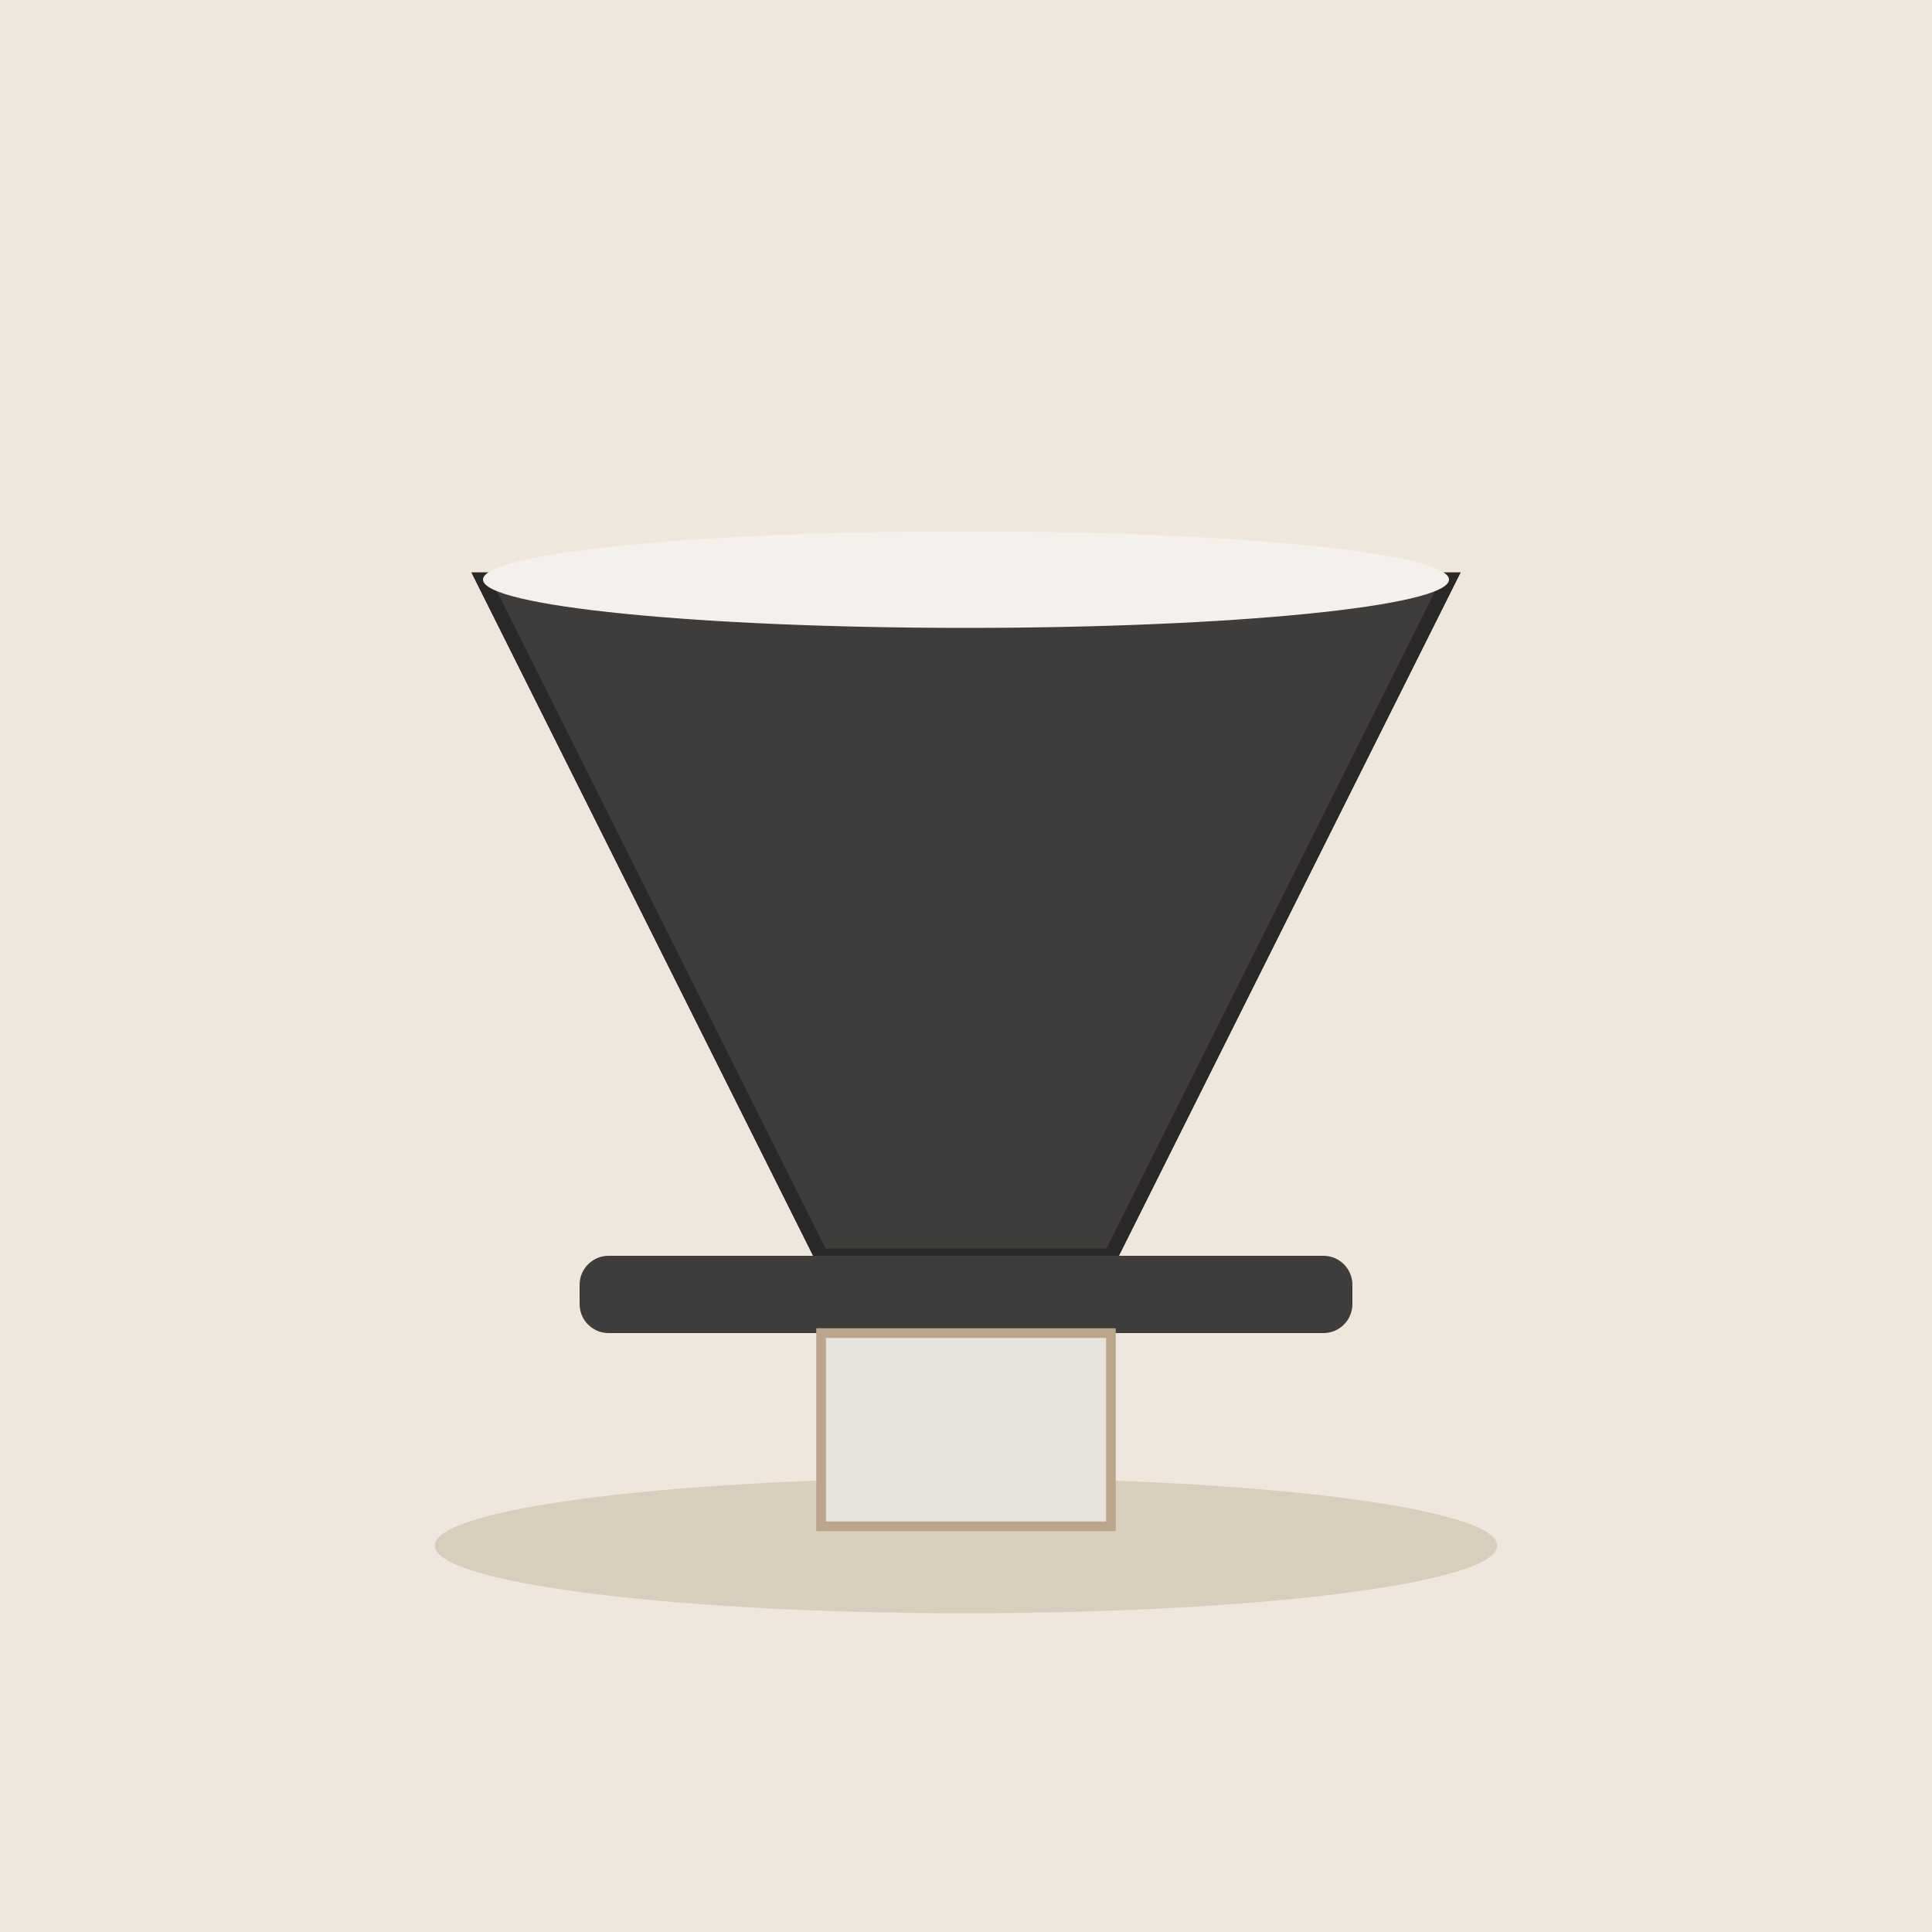
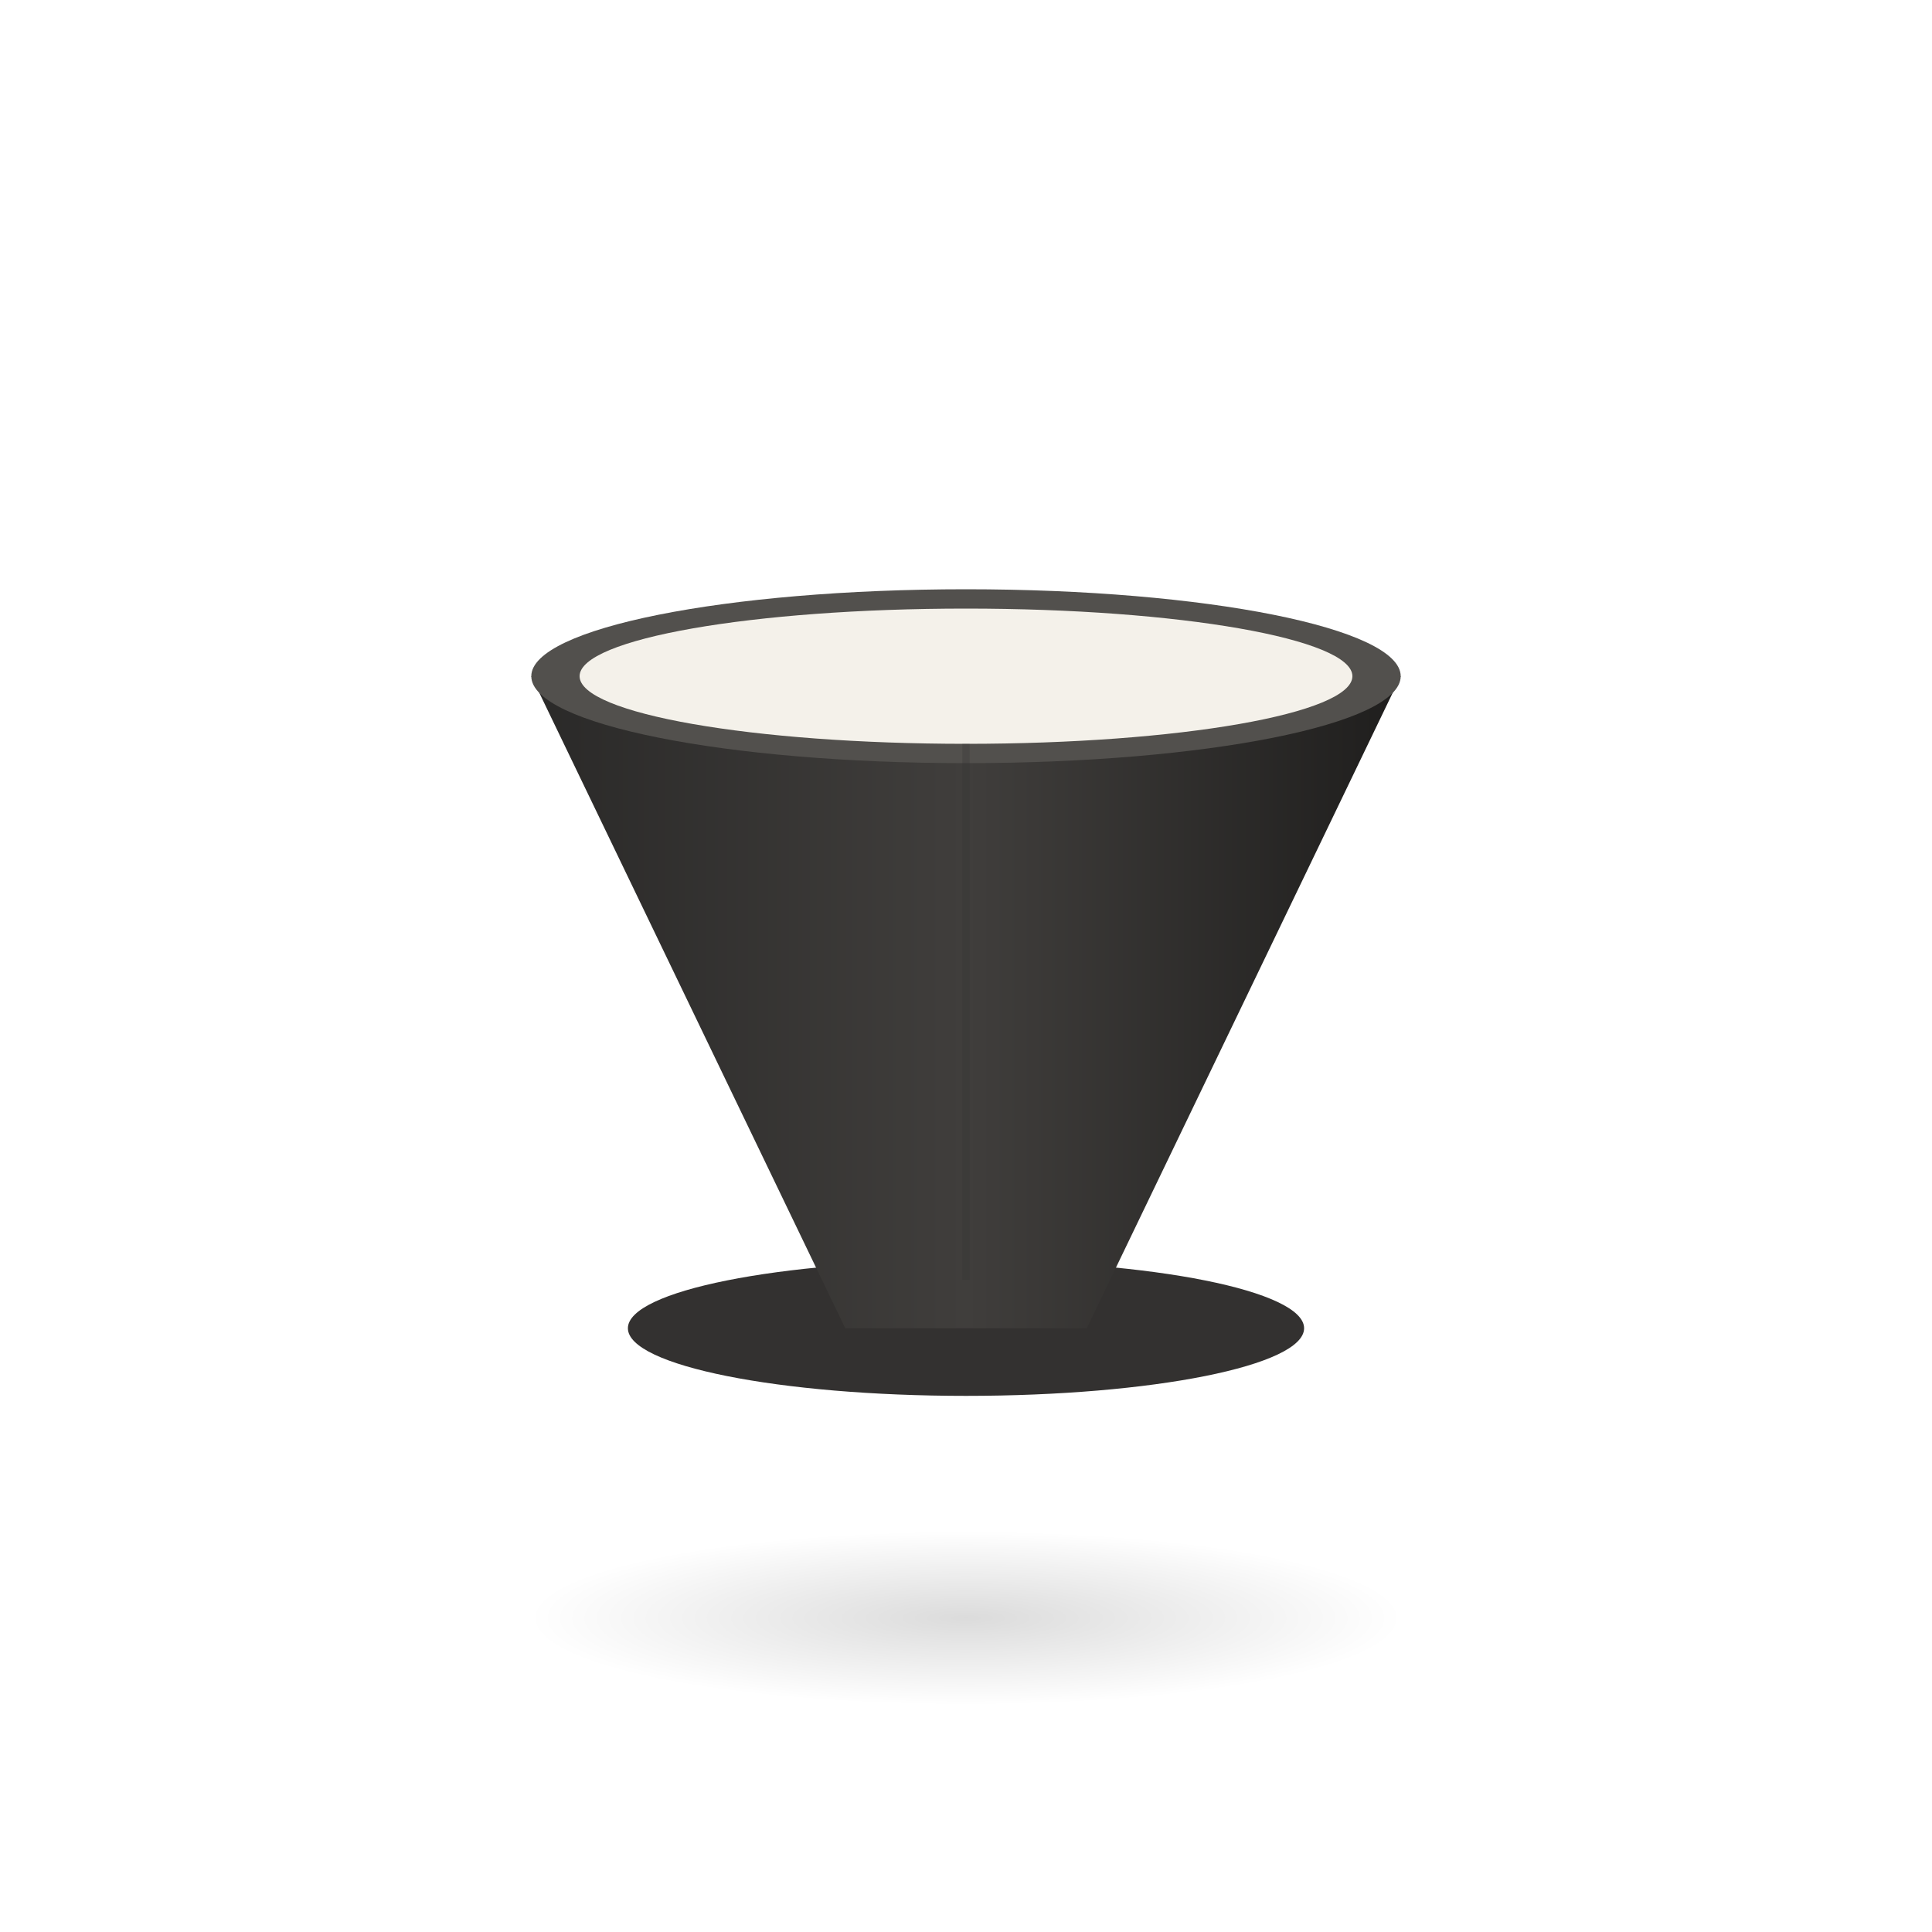
- <svg xmlns="http://www.w3.org/2000/svg" width="400" height="400" viewBox="0 0 400 400">
-   <rect width="400" height="400" fill="#efe7dc" />
-   <ellipse cx="200" cy="320" rx="110" ry="14" fill="#d9cdbd" />
-   <path d="M100 120 h200 l-70 140 h-60 z" fill="#3f3d3b" stroke="#2a2826" stroke-width="3" />
-   <rect x="120" y="260" width="160" height="16" rx="6" fill="#3f3d3b" />
-   <rect x="170" y="276" width="60" height="40" fill="#e8e3dc" stroke="#b9a68c" stroke-width="2" />
-   <ellipse cx="200" cy="120" rx="100" ry="10" fill="#f4f1ec" />
+ <svg xmlns="http://www.w3.org/2000/svg" viewBox="0 0 400 400" width="100%" height="100%">
+   <defs>
+     <radialGradient id="shadowDrip" cx="50%" cy="50%" r="50%">
+       <stop offset="0%" stop-color="#000" stop-opacity="0.14" />
+       <stop offset="100%" stop-color="#000" stop-opacity="0" />
+     </radialGradient>
+     <linearGradient id="coneGrad" x1="0%" y1="0%" x2="100%" y2="0%">
+       <stop offset="0%" stop-color="#2a2928" />
+       <stop offset="50%" stop-color="#403e3c" />
+       <stop offset="100%" stop-color="#1f1e1d" />
+     </linearGradient>
+   </defs>
+   <ellipse cx="200" cy="335" rx="90" ry="18" fill="url(#shadowDrip)" />
+   <ellipse cx="200" cy="275" rx="70" ry="14" fill="#333130" />
+   <path d="M110,140 L290,140 L225,275 L175,275 Z" fill="url(#coneGrad)" />
+   <ellipse cx="200" cy="140" rx="90" ry="18" fill="#52504d" />
+   <ellipse cx="200" cy="140" rx="80" ry="14" fill="#f4f1ea" />
+   <line x1="200" y1="154" x2="200" y2="265" stroke="#333" stroke-width="1.5" opacity="0.3" />
</svg>
